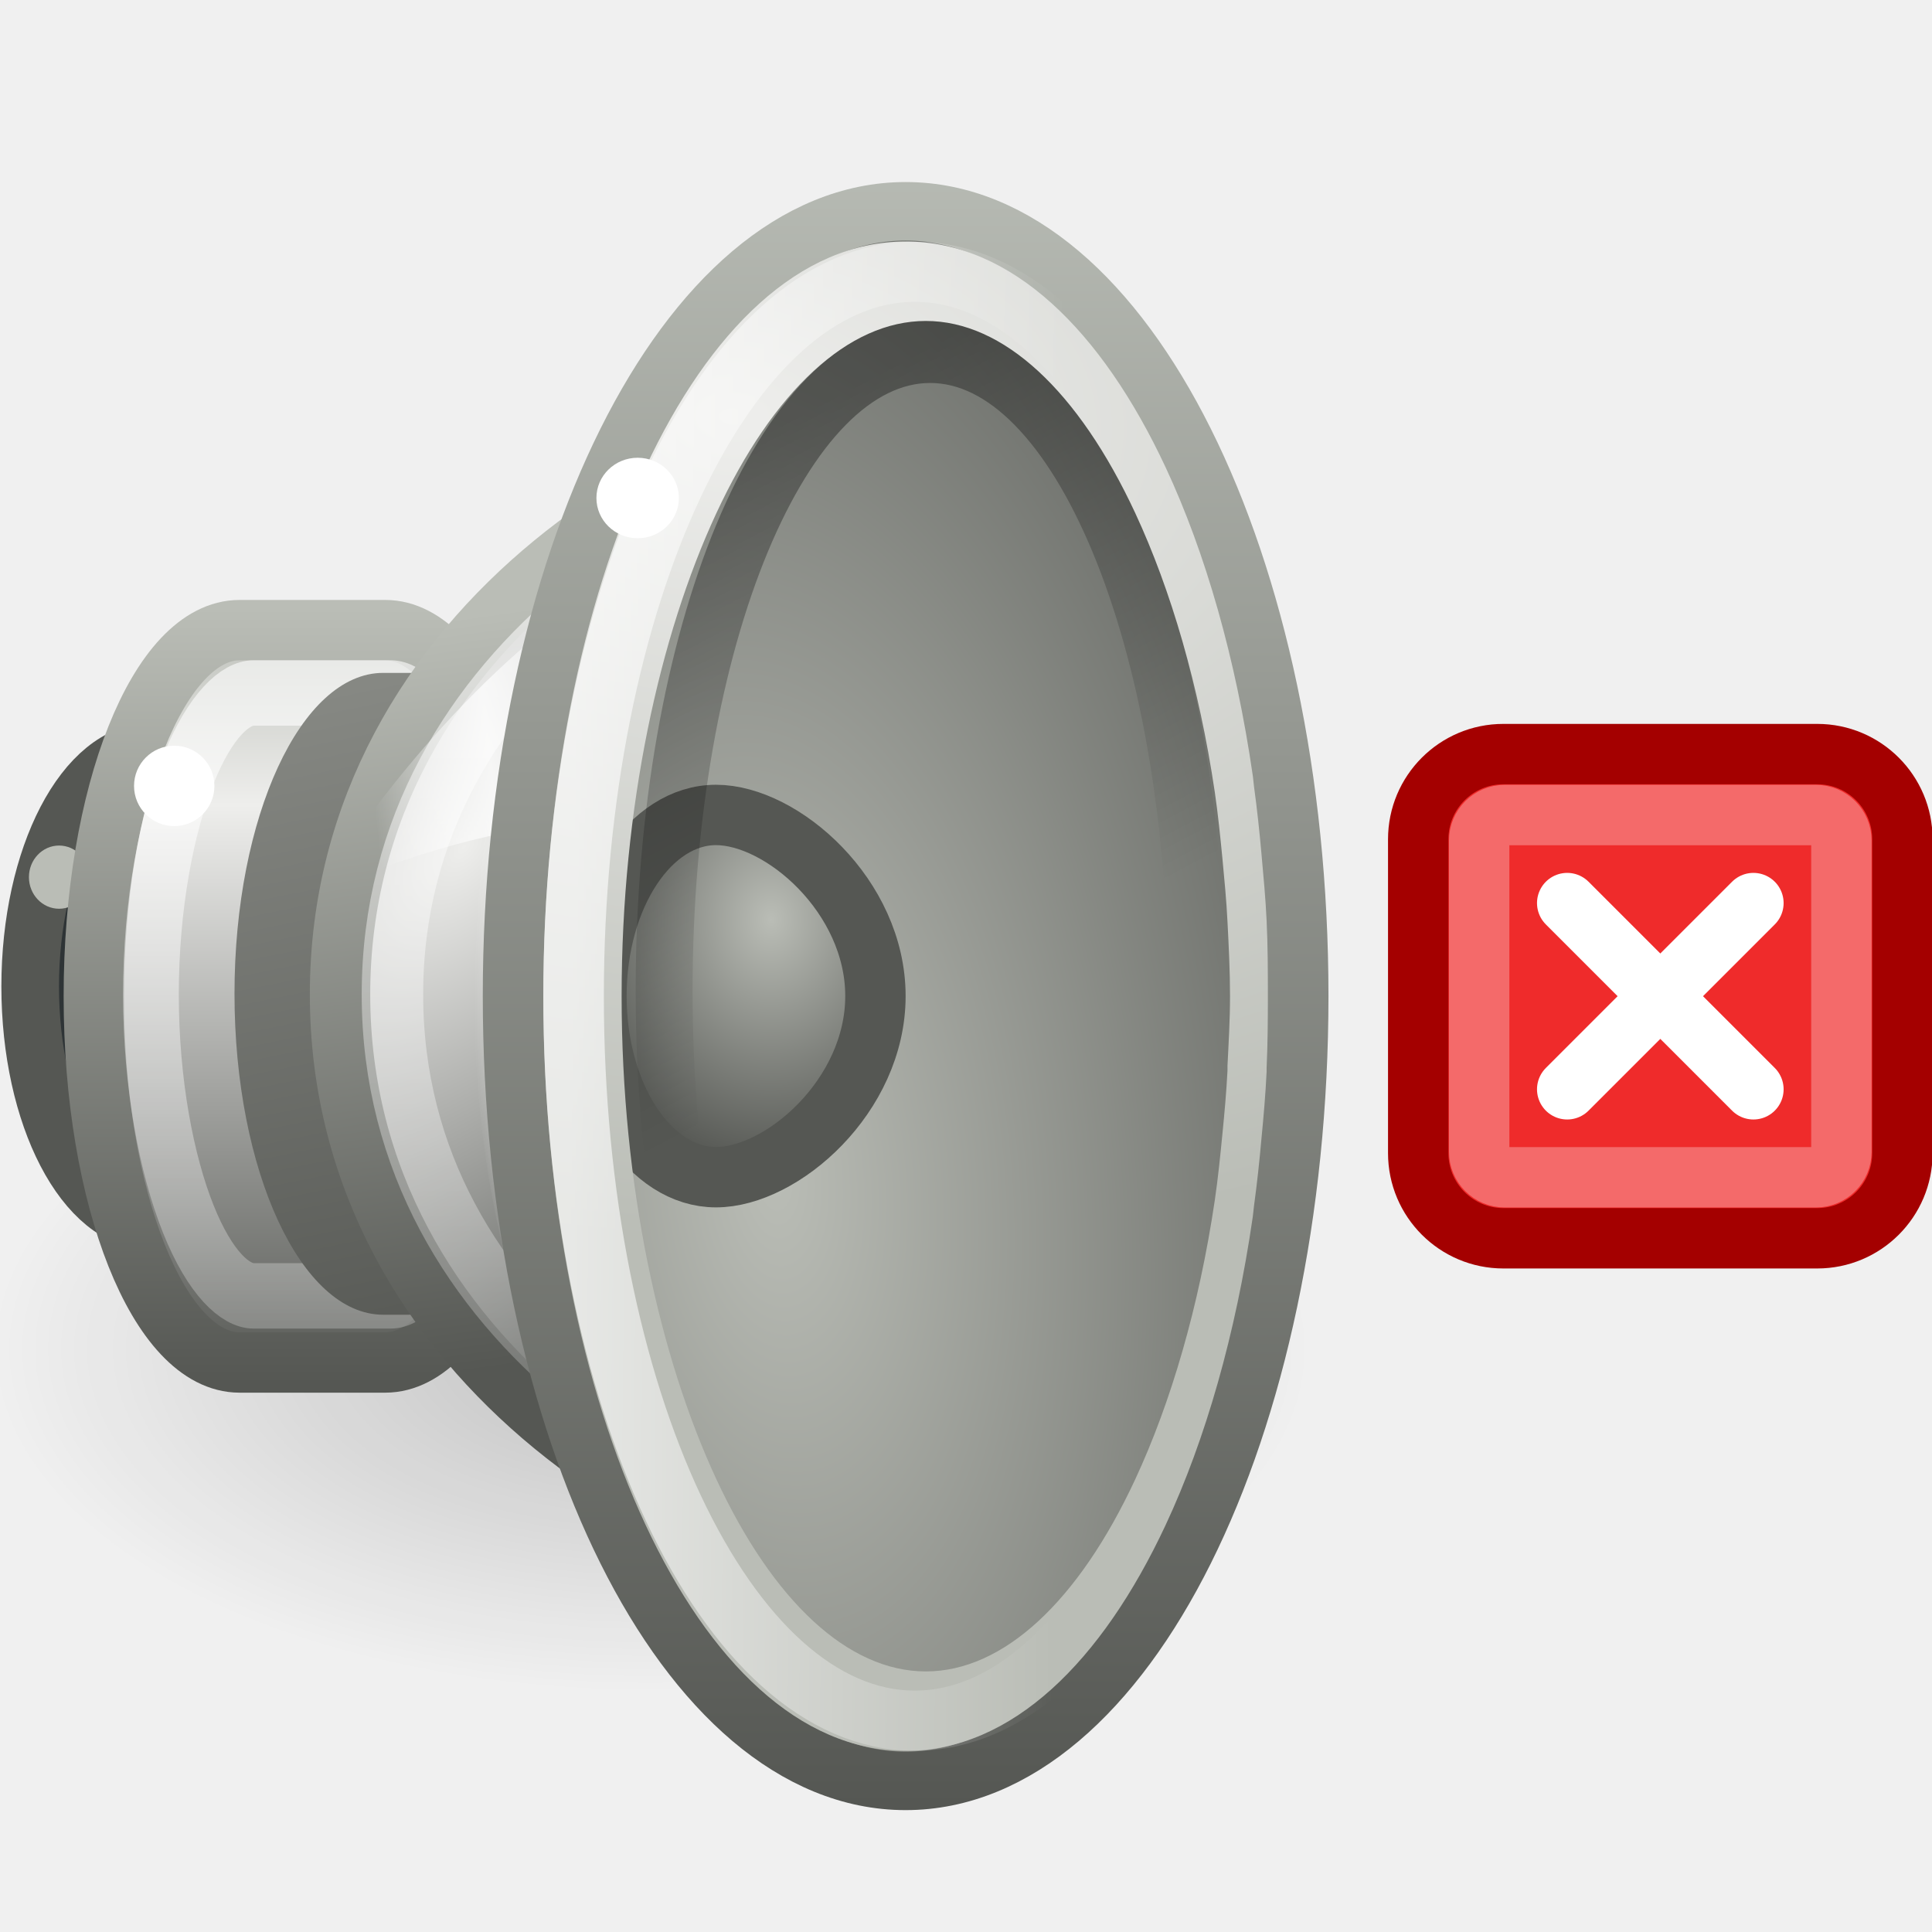
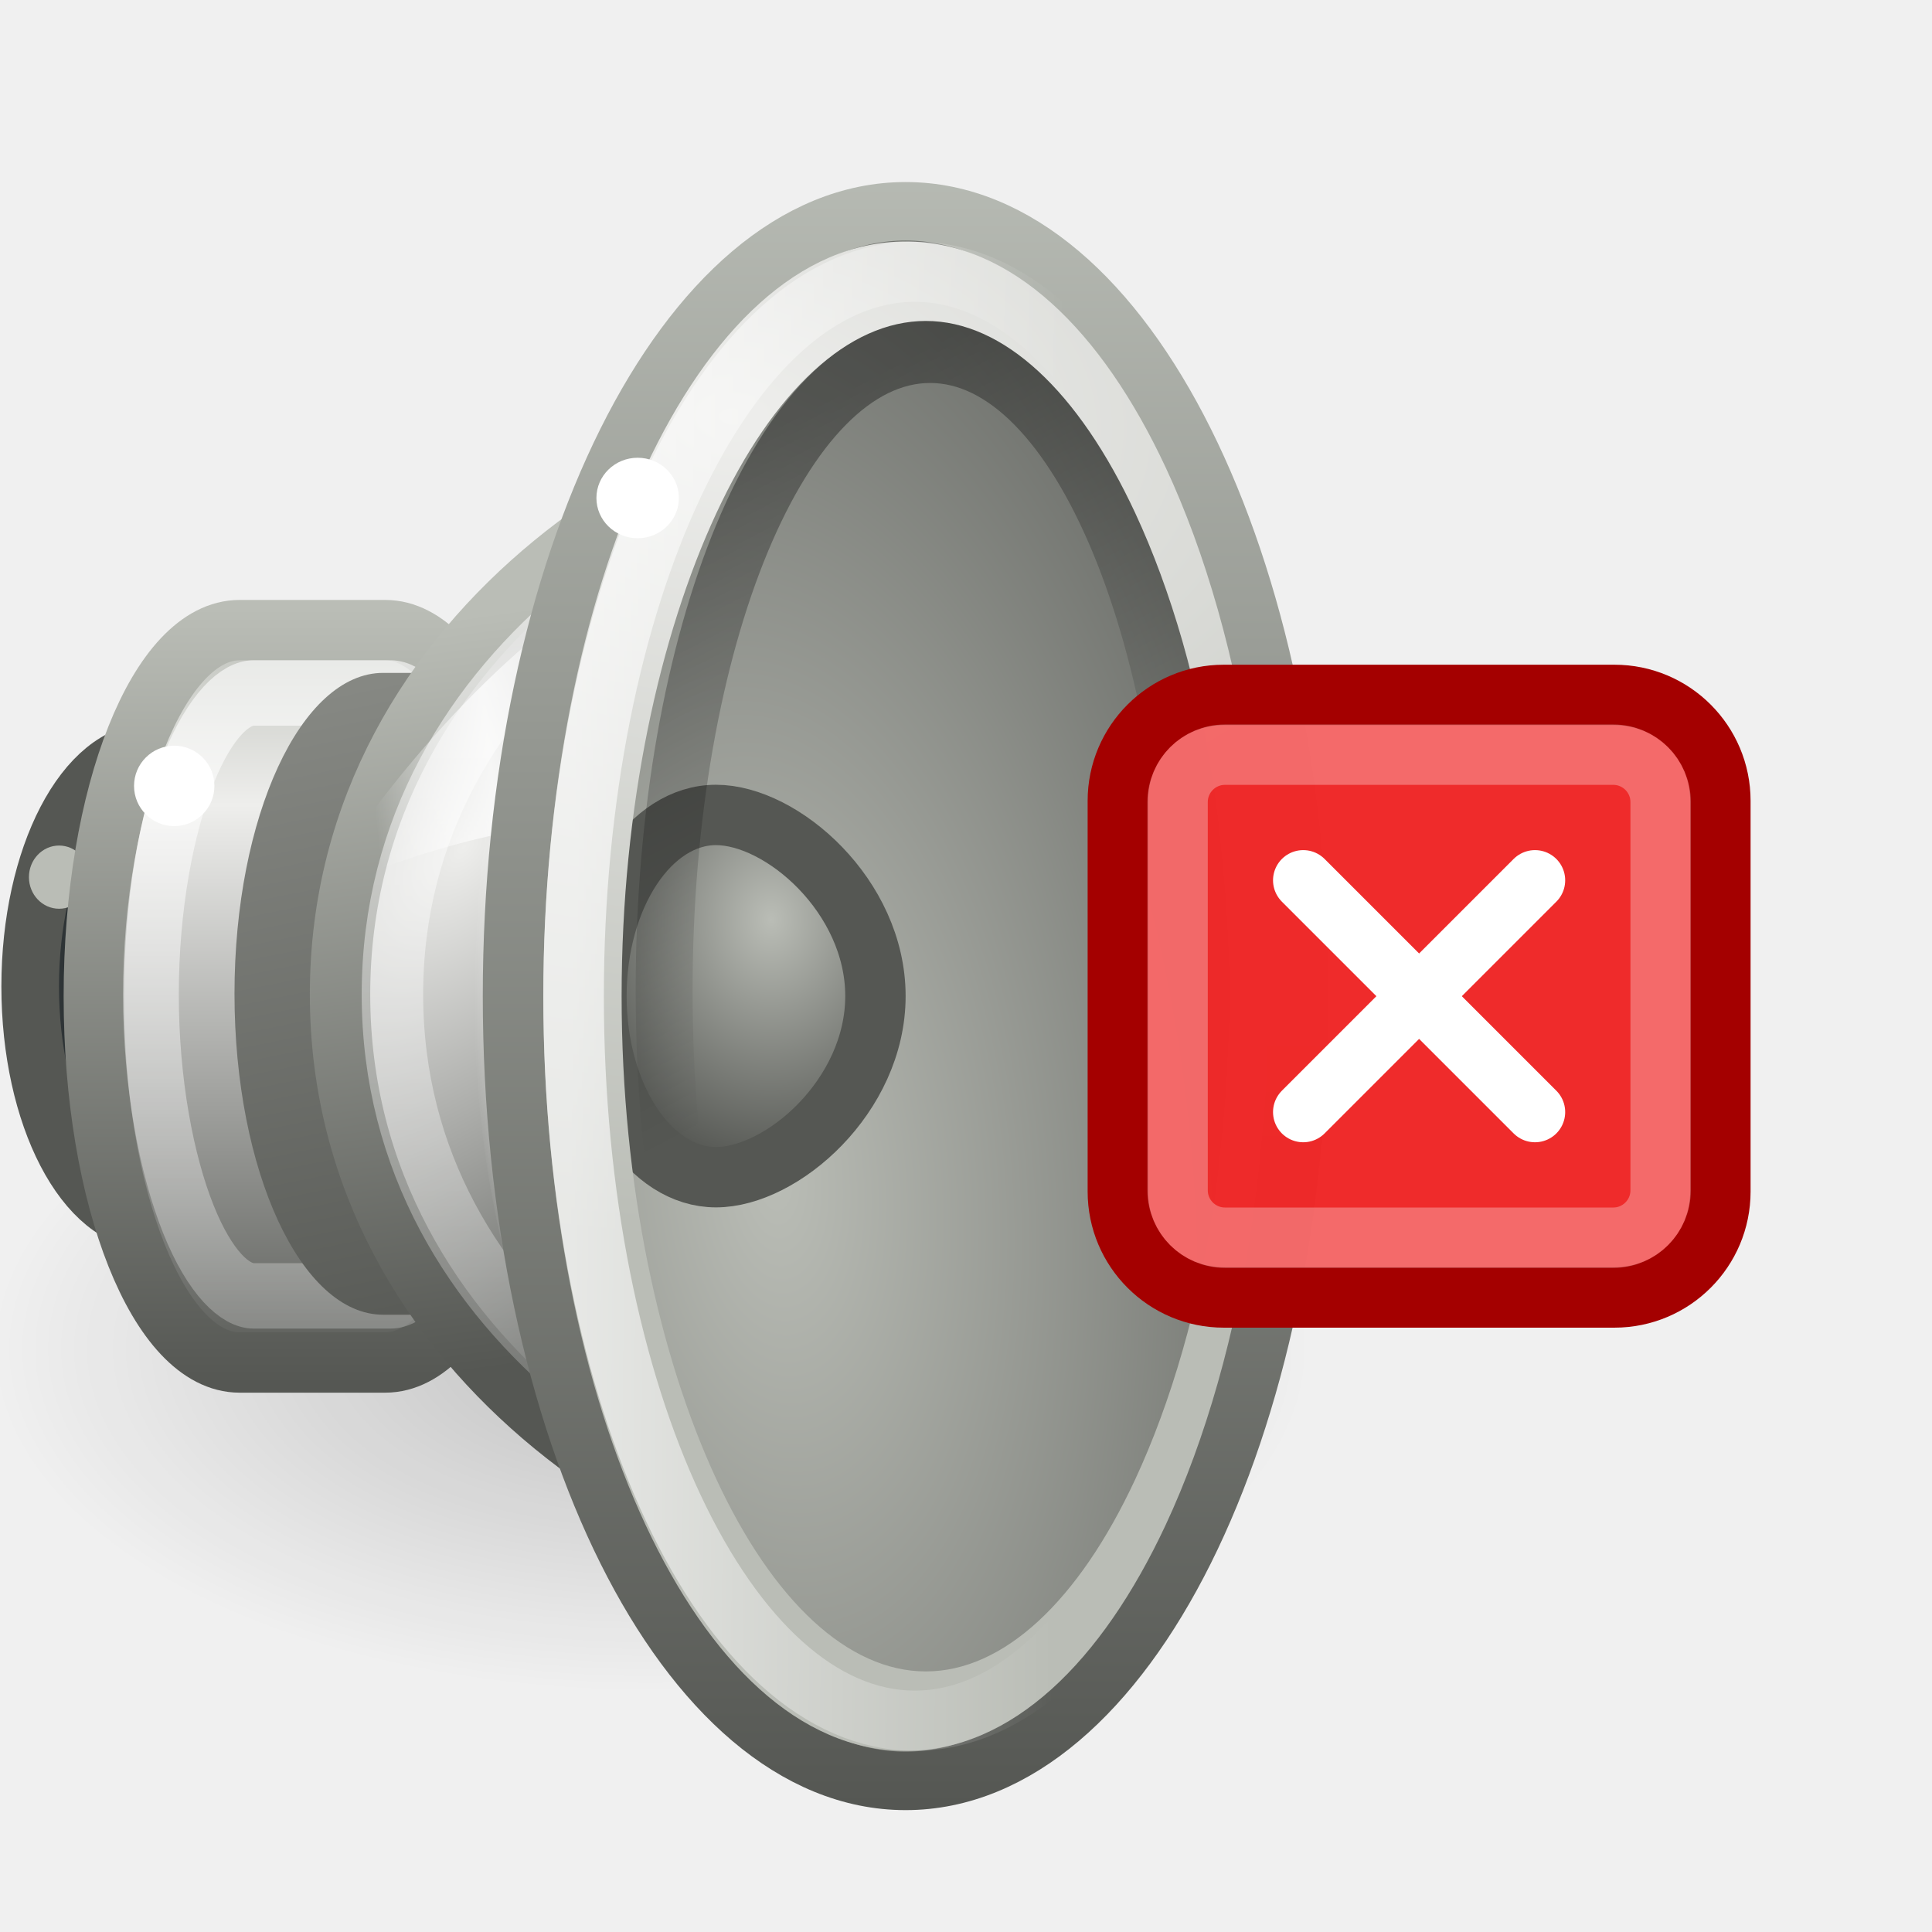
<svg xmlns="http://www.w3.org/2000/svg" xmlns:xlink="http://www.w3.org/1999/xlink" width="32" height="32" id="svg2" version="1.0">
  <defs id="defs4">
    <linearGradient id="linearGradient6700">
      <stop style="stop-color:#ffffff;stop-opacity:1;" offset="0" id="stop6702" />
      <stop style="stop-color:#ffffff;stop-opacity:0;" offset="1" id="stop6704" />
    </linearGradient>
    <linearGradient id="linearGradient6628">
      <stop style="stop-color:#000000;stop-opacity:1;" offset="0" id="stop6630" />
      <stop style="stop-color:#000000;stop-opacity:0;" offset="1" id="stop6632" />
    </linearGradient>
    <linearGradient id="linearGradient6546">
      <stop style="stop-color:#555753;stop-opacity:1;" offset="0" id="stop6548" />
      <stop style="stop-color:#888a85;stop-opacity:1" offset="1" id="stop6550" />
    </linearGradient>
    <linearGradient id="linearGradient6667">
      <stop id="stop6669" offset="0" style="stop-color:#babdb6;stop-opacity:1" />
      <stop id="stop6671" offset="1" style="stop-color:#555753;stop-opacity:1" />
    </linearGradient>
    <linearGradient id="linearGradient6651">
      <stop style="stop-color:#ffffff;stop-opacity:1;" offset="0" id="stop6653" />
      <stop style="stop-color:#ffffff;stop-opacity:0;" offset="1" id="stop6655" />
    </linearGradient>
    <linearGradient id="linearGradient6643">
      <stop style="stop-color:#555753;stop-opacity:1" offset="0" id="stop6645" />
      <stop style="stop-color:#d3d7cf;stop-opacity:1" offset="1" id="stop6647" />
    </linearGradient>
    <linearGradient id="linearGradient6633">
      <stop id="stop6635" offset="0" style="stop-color:#eeeeec;stop-opacity:1;" />
      <stop id="stop6637" offset="1" style="stop-color:#61635f;stop-opacity:1" />
    </linearGradient>
    <linearGradient id="linearGradient6627">
      <stop style="stop-color:#555753;stop-opacity:1" offset="0" id="stop6629" />
      <stop style="stop-color:#babdb6;stop-opacity:1" offset="1" id="stop6631" />
    </linearGradient>
    <linearGradient id="linearGradient6607">
      <stop style="stop-color:#eeeeec;stop-opacity:1" offset="0" id="stop6609" />
      <stop style="stop-color:#babdb6;stop-opacity:1" offset="1" id="stop6611" />
    </linearGradient>
    <linearGradient id="linearGradient6589">
      <stop style="stop-color:#babdb6;stop-opacity:1" offset="0" id="stop6591" />
      <stop style="stop-color:#555753;stop-opacity:1" offset="1" id="stop6593" />
    </linearGradient>
    <linearGradient id="linearGradient6573">
      <stop style="stop-color:#ffffff;stop-opacity:1;" offset="0" id="stop6575" />
      <stop style="stop-color:#ffffff;stop-opacity:0;" offset="1" id="stop6577" />
    </linearGradient>
    <linearGradient id="linearGradient6531">
      <stop style="stop-color:#ffffff;stop-opacity:1;" offset="0" id="stop6533" />
      <stop style="stop-color:#ffffff;stop-opacity:0;" offset="1" id="stop6535" />
    </linearGradient>
    <linearGradient id="linearGradient5533">
      <stop style="stop-color:#555753;stop-opacity:1" offset="0" id="stop5535" />
      <stop style="stop-color:#babdb6;stop-opacity:1" offset="1" id="stop5537" />
    </linearGradient>
    <linearGradient id="linearGradient21662">
      <stop id="stop21664" offset="0" style="stop-color:#3465a4;stop-opacity:0;" />
      <stop style="stop-color:#3465a4;stop-opacity:0;" offset="0.819" id="stop21666" />
      <stop id="stop21668" offset="1" style="stop-color:#3465a4;stop-opacity:1" />
    </linearGradient>
    <linearGradient id="linearGradient21644">
      <stop id="stop21646" offset="0" style="stop-color:#3465a4;stop-opacity:0;" />
      <stop style="stop-color:#3465a4;stop-opacity:0;" offset="0.735" id="stop21648" />
      <stop id="stop21650" offset="1" style="stop-color:#3465a4;stop-opacity:1" />
    </linearGradient>
    <linearGradient id="linearGradient21622">
      <stop style="stop-color:#3465a4;stop-opacity:0;" offset="0" id="stop21624" />
      <stop id="stop21630" offset="0.855" style="stop-color:#3465a4;stop-opacity:0;" />
      <stop style="stop-color:#3465a4;stop-opacity:1" offset="1" id="stop21626" />
    </linearGradient>
    <linearGradient id="linearGradient17123">
      <stop style="stop-color:black;stop-opacity:1;" offset="0" id="stop17125" />
      <stop style="stop-color:black;stop-opacity:0;" offset="1" id="stop17127" />
    </linearGradient>
    <linearGradient id="linearGradient9086">
      <stop id="stop9088" offset="0" style="stop-color:black;stop-opacity:1;" />
      <stop id="stop9090" offset="1" style="stop-color:black;stop-opacity:0;" />
    </linearGradient>
    <linearGradient id="linearGradient6387">
      <stop style="stop-color:white;stop-opacity:1;" offset="0" id="stop6389" />
      <stop style="stop-color:white;stop-opacity:0;" offset="1" id="stop6391" />
    </linearGradient>
    <linearGradient id="linearGradient6379">
      <stop style="stop-color:white;stop-opacity:0;" offset="0" id="stop6381" />
      <stop id="stop21606" offset="0.5" style="stop-color:white;stop-opacity:1;" />
      <stop style="stop-color:white;stop-opacity:0;" offset="1" id="stop6383" />
    </linearGradient>
    <linearGradient id="linearGradient2793">
      <stop style="stop-color:#babdb6;stop-opacity:1;" offset="0" id="stop2795" />
      <stop id="stop2801" offset="0.253" style="stop-color:#eeeeec;stop-opacity:1;" />
      <stop style="stop-color:#555753;stop-opacity:1" offset="1" id="stop2797" />
    </linearGradient>
    <linearGradient xlink:href="#linearGradient6387" id="linearGradient6393" x1="17.25" y1="18.812" x2="16.188" y2="32.629" gradientUnits="userSpaceOnUse" gradientTransform="translate(-28,0)" />
    <radialGradient xlink:href="#linearGradient9086" id="radialGradient8199" cx="7.14" cy="22.5" fx="7.14" fy="22.5" r="6" gradientTransform="matrix(1.914836,-0.506192,0.654838,2.477012,-48.62381,-29.61876)" gradientUnits="userSpaceOnUse" />
    <radialGradient xlink:href="#linearGradient21622" id="radialGradient21684" gradientUnits="userSpaceOnUse" cx="20.844" cy="21.844" fx="20.844" fy="21.844" r="2.906" />
    <radialGradient xlink:href="#linearGradient21662" id="radialGradient21686" gradientUnits="userSpaceOnUse" cx="20.844" cy="21.844" fx="20.844" fy="21.844" r="2.906" />
    <radialGradient xlink:href="#linearGradient21644" id="radialGradient21688" gradientUnits="userSpaceOnUse" cx="20.844" cy="21.844" fx="20.844" fy="21.844" r="2.906" />
    <radialGradient xlink:href="#linearGradient17123" id="radialGradient5502" gradientUnits="userSpaceOnUse" gradientTransform="matrix(1,0,0,0.330579,0,24.67693)" cx="11.402" cy="36.863" fx="11.402" fy="36.863" r="10.695" />
    <linearGradient xlink:href="#linearGradient6379" id="linearGradient5562" gradientUnits="userSpaceOnUse" gradientTransform="matrix(0.4438196,0,0,0.6657294,1.221436,-0.1724621)" x1="20.226" y1="20.334" x2="11.438" y2="21.75" />
    <radialGradient xlink:href="#linearGradient6633" id="radialGradient5566" gradientUnits="userSpaceOnUse" gradientTransform="matrix(0.47483,0.3476091,-0.6178487,0.7845551,14.8803,-3.972645)" cx="9.32" cy="18.817" fx="9.32" fy="18.817" r="12.5" />
    <linearGradient xlink:href="#linearGradient6627" id="linearGradient5568" gradientUnits="userSpaceOnUse" gradientTransform="matrix(0.6067847,0,0,0.5850349,1.687793,3.599996)" x1="7.75" y1="33.047" x2="4.643" y2="12.064" />
    <linearGradient xlink:href="#linearGradient6546" id="linearGradient5571" gradientUnits="userSpaceOnUse" gradientTransform="matrix(0.6657294,0,0,0.6657294,-46.71108,1.824726)" x1="80.693" y1="31.561" x2="77.125" y2="14" />
    <linearGradient xlink:href="#linearGradient2793" id="linearGradient5575" gradientUnits="userSpaceOnUse" gradientTransform="matrix(0.6033173,0,0,0.7135235,-43.99615,12.9344)" x1="78.5" y1="-4.007" x2="78.5" y2="14.001" />
    <linearGradient xlink:href="#linearGradient5533" id="linearGradient5577" gradientUnits="userSpaceOnUse" gradientTransform="matrix(0.6033173,0,0,0.7135235,-43.99615,12.9344)" x1="80.062" y1="14" x2="80.062" y2="-4.009" />
    <linearGradient xlink:href="#linearGradient6531" id="linearGradient5588" gradientUnits="userSpaceOnUse" x1="3.845" y1="15.561" x2="3.845" y2="39.884" />
    <linearGradient xlink:href="#linearGradient6573" id="linearGradient5590" gradientUnits="userSpaceOnUse" x1="12.198" y1="9.26" x2="12.198" y2="47.497" />
    <radialGradient xlink:href="#linearGradient6651" id="radialGradient5601" gradientUnits="userSpaceOnUse" gradientTransform="matrix(-0.2432942,0,0,-1.254313,25.2214,61.87064)" cx="23.987" cy="27.053" fx="23.987" fy="27.053" r="7.75" />
    <radialGradient xlink:href="#linearGradient6667" id="radialGradient5634" gradientUnits="userSpaceOnUse" gradientTransform="matrix(1.734627,-0.1698771,0.327755,3.617523,-27.42934,-73.69679)" cx="23.165" cy="30.233" fx="23.165" fy="30.233" r="8.189" />
    <linearGradient xlink:href="#linearGradient6643" id="linearGradient5636" gradientUnits="userSpaceOnUse" x1="33.431" y1="45.052" x2="33.431" y2="0.31" />
    <radialGradient xlink:href="#linearGradient6589" id="radialGradient5653" gradientUnits="userSpaceOnUse" gradientTransform="matrix(0.8503608,0,0,1.040261,-4.986019,-6.023687)" cx="20.884" cy="20.434" fx="20.884" fy="20.434" r="4" />
    <linearGradient xlink:href="#linearGradient6700" id="linearGradient5682" gradientUnits="userSpaceOnUse" x1="17.5" y1="25.587" x2="28.555" y2="25.699" />
    <radialGradient xlink:href="#linearGradient6607" id="radialGradient5684" gradientUnits="userSpaceOnUse" gradientTransform="matrix(2.667014,7.6972172e-2,0,-1.664497,-69.71198,74.88382)" cx="30.685" cy="42.261" fx="30.685" fy="42.261" r="8.228" />
    <linearGradient xlink:href="#linearGradient6628" id="linearGradient5686" gradientUnits="userSpaceOnUse" x1="23.238" y1="12.159" x2="29.893" y2="26.354" />
  </defs>
  <g id="layer3" style="display:none">
    <path style="opacity:0.83;fill:url(#radialGradient8199);fill-opacity:1;fill-rule:evenodd;stroke:none;stroke-width:1px;stroke-linecap:butt;stroke-linejoin:miter;stroke-opacity:1;display:inline" d="M -8.219,10.5 L -20.219,22.5 L -8.219,34.5 L -8.219,10.5 z " id="path7288" />
    <path style="opacity:0.768;fill:none;fill-opacity:1;fill-rule:evenodd;stroke:url(#linearGradient6393);stroke-width:1px;stroke-linecap:butt;stroke-linejoin:miter;stroke-opacity:1;display:inline" d="M -7,10.5 L -19,22.5 L -7,34.5 L -7,10.5 z " id="path2791" />
    <path style="opacity:0.633;fill:#fce94f;fill-opacity:1;fill-rule:evenodd;stroke:none;stroke-width:1px;stroke-linecap:butt;stroke-linejoin:miter;stroke-opacity:1;display:inline" id="path21580" d="M 19.375,9 C 19.201,9.053 19.069,9.197 19.031,9.375 C 18.328,11.954 16.604,12.962 14.344,14.469 C 12.083,15.976 9.359,17.943 7.062,22.281 C 6.995,22.419 6.995,22.581 7.062,22.719 C 9.359,27.057 12.083,29.024 14.344,30.531 C 16.604,32.038 18.328,33.046 19.031,35.625 C 19.111,35.846 19.333,35.982 19.566,35.952 C 19.799,35.922 19.979,35.734 20,35.5 L 20,9.5 C 20.005,9.343 19.936,9.192 19.813,9.094 C 19.69,8.995 19.527,8.961 19.375,9 z " transform="translate(-42,0)" />
    <path style="fill:none;fill-rule:evenodd;stroke:#000000;stroke-width:1px;stroke-linecap:butt;stroke-linejoin:miter;stroke-opacity:1;display:inline" d="M -47.5,22.5 L -20,-8 L -20,56 L -47.5,22.5 z " id="path21676" />
    <path style="opacity:1;fill:url(#radialGradient21684);fill-opacity:1;stroke:#204a87;stroke-width:0.125;stroke-linecap:round;stroke-linejoin:round;stroke-miterlimit:4;stroke-dasharray:none;stroke-dashoffset:1.2;stroke-opacity:1;display:inline" id="path21678" d="M 23.688 21.844 A 2.844 2.844 0 1 1  18,21.844 A 2.844 2.844 0 1 1  23.688 21.844 z" transform="matrix(7.990397,0,0,7.990397,-220.7725,-152.0403)" />
    <path style="opacity:1;fill:url(#radialGradient21686);fill-opacity:1;stroke:#204a87;stroke-width:0.181;stroke-linecap:round;stroke-linejoin:round;stroke-miterlimit:4;stroke-dasharray:none;stroke-dashoffset:1.2;stroke-opacity:1;display:inline" id="path21680" d="M 23.688 21.844 A 2.844 2.844 0 1 1  18,21.844 A 2.844 2.844 0 1 1  23.688 21.844 z" transform="matrix(5.528848,0,0,5.528848,-169.4646,-98.27085)" />
    <path style="opacity:1;fill:url(#radialGradient21688);fill-opacity:1;stroke:#204a87;stroke-width:0.292;stroke-linecap:round;stroke-linejoin:round;stroke-miterlimit:4;stroke-dasharray:none;stroke-dashoffset:1.2;stroke-opacity:1;display:inline" id="path21682" d="M 23.688 21.844 A 2.844 2.844 0 1 1  18,21.844 A 2.844 2.844 0 1 1  23.688 21.844 z" transform="matrix(3.418962,0,0,3.418962,-125.4867,-52.18304)" />
  </g>
  <g id="layer1" style="display:inline" />
  <g id="layer2">
    <path style="opacity:0.2;fill:url(#radialGradient5502);fill-opacity:1;stroke:none;stroke-width:1;stroke-linecap:round;stroke-linejoin:round;stroke-miterlimit:4;stroke-dasharray:none;stroke-dashoffset:1.2;stroke-opacity:1;display:inline" id="path16236" d="M 22.097 36.863 A 10.695 3.536 0 1 1  0.707,36.863 A 10.695 3.536 0 1 1  22.097 36.863 z" transform="matrix(1.022954,0,0,1.611047,-0.8904712,-37.04379)" />
    <path style="fill:#2e3436;fill-opacity:1;stroke:#555753;stroke-width:1.911;stroke-linecap:round;stroke-linejoin:miter;stroke-miterlimit:4;stroke-dasharray:none;stroke-dashoffset:0;stroke-opacity:1;display:inline" id="path5330" d="M 8 25 A 4 7 0 1 1  0,25 A 4 7 0 1 1  8 25 z" transform="matrix(0.499297,0,0,0.5483555,0.5,2.629601)" />
    <path style="fill:#babdb6;fill-opacity:1;stroke:none;stroke-width:1;stroke-linecap:round;stroke-linejoin:round;stroke-miterlimit:4;stroke-dasharray:none;stroke-dashoffset:1.2;stroke-opacity:1;display:inline" id="path6659" d="M 4.5 20.75 A 0.75 0.75 0 1 1  3,20.75 A 0.75 0.75 0 1 1  4.5 20.75 z" transform="matrix(0.6657294,0,0,0.697907,-1.517992,4.6713301e-2)" />
    <path style="fill:url(#linearGradient5575);fill-opacity:1;stroke:url(#linearGradient5577);stroke-width:1;stroke-linecap:round;stroke-linejoin:miter;stroke-miterlimit:4;stroke-dasharray:none;stroke-dashoffset:0;stroke-opacity:1;display:inline" d="M 3.968,10.437 C 2.635,10.437 1.554,13.154 1.554,16.502 C 1.554,19.85 2.635,22.567 3.968,22.567 L 6.381,22.567 C 7.713,22.567 8.794,19.85 8.794,16.502 C 8.794,13.154 7.713,10.437 6.381,10.437 L 3.968,10.437 z " id="path2766" />
    <path style="opacity:0.6;fill:none;fill-opacity:1;stroke:url(#linearGradient5588);stroke-width:1.628;stroke-linecap:round;stroke-linejoin:miter;stroke-miterlimit:4;stroke-dasharray:none;stroke-dashoffset:0;stroke-opacity:1;display:inline" id="path5556" d="M 5.5,14.5 C 4.974,14.5 4.234,15.046 3.594,16.406 C 2.954,17.767 2.5,19.782 2.5,22 C 2.5,24.218 2.954,26.233 3.594,27.594 C 4.234,28.954 4.974,29.5 5.5,29.5 L 9.5,29.5 C 10.026,29.5 10.766,28.954 11.406,27.594 C 12.046,26.233 12.5,24.218 12.5,22 C 12.5,19.782 12.046,17.767 11.406,16.406 C 10.766,15.046 10.026,14.5 9.5,14.5 L 5.5,14.5 z " transform="matrix(0.5669987,0,0,0.6657294,1.082503,1.824726)" />
    <path style="fill:url(#linearGradient5571);fill-opacity:1;stroke:none;stroke-width:1;stroke-linecap:round;stroke-linejoin:miter;stroke-miterlimit:4;stroke-dasharray:none;stroke-dashoffset:0;stroke-opacity:1;display:inline" d="M 6.346,11.145 C 4.987,11.145 3.884,13.526 3.884,16.46 C 3.884,19.394 4.987,21.776 6.346,21.776 L 6.77,21.776 C 8.128,21.776 9.231,19.394 9.231,16.46 C 9.231,13.526 8.128,11.145 6.77,11.145 L 6.346,11.145 z " id="path6556" />
    <path style="fill:url(#radialGradient5566);fill-opacity:1;stroke:url(#linearGradient5568);stroke-width:1;stroke-linecap:round;stroke-linejoin:miter;stroke-miterlimit:4;stroke-dasharray:none;stroke-dashoffset:0;stroke-opacity:1;display:inline" d="M 5.632,16.471 C 5.632,22.614 11.748,26.124 15.535,26.124 C 18.156,26.124 20.195,21.799 20.195,16.471 C 20.195,11.142 18.156,6.818 15.535,6.818 C 11.748,6.818 5.632,10.328 5.632,16.471 z " id="path1871" />
    <path style="opacity:0.734;fill:url(#linearGradient5562);fill-opacity:1;fill-rule:evenodd;stroke:none;stroke-width:1px;stroke-linecap:butt;stroke-linejoin:miter;stroke-opacity:1;display:inline" d="M 10.542,9.397 C 8.822,10.326 6.908,12.191 5.216,14.806 C 7.013,14.057 8.872,13.501 10.542,13.641 L 10.542,9.397 z " id="path6639" />
    <path style="opacity:0.586;fill:none;fill-opacity:1;stroke:url(#linearGradient5590);stroke-width:1.746;stroke-linecap:round;stroke-linejoin:miter;stroke-miterlimit:4;stroke-dasharray:none;stroke-dashoffset:0;stroke-opacity:1;display:inline" id="path6567" d="M 22.812,6.5 C 20.017,6.5 16.088,7.933 12.969,10.594 C 9.849,13.254 7.5,17.074 7.5,22 C 7.5,26.926 9.849,30.746 12.969,33.406 C 16.088,36.067 20.017,37.5 22.812,37.5 C 24.395,37.5 26.045,36.056 27.344,33.25 C 28.642,30.444 29.5,26.429 29.5,22 C 29.5,17.571 28.642,13.556 27.344,10.75 C 26.045,7.944 24.395,6.5 22.812,6.5 z " transform="matrix(0.5830281,0,0,0.5624205,2.12729,4.097523)" />
    <path style="fill:#ffffff;fill-opacity:1;stroke:none;stroke-width:1;stroke-linecap:round;stroke-linejoin:round;stroke-miterlimit:4;stroke-dasharray:none;stroke-dashoffset:1.2;stroke-opacity:1;display:inline" id="path6661" d="M 21.5 13.5 A 1 1 0 1 1  19.5,13.5 A 1 1 0 1 1  21.5 13.5 z" transform="matrix(0.6657294,0,0,0.6657294,-10.76169,4.029955)" />
    <path style="fill:url(#radialGradient5601);fill-opacity:1;stroke:none;stroke-width:0.878;stroke-linecap:round;stroke-linejoin:miter;stroke-miterlimit:4;stroke-dasharray:none;stroke-dashoffset:0;stroke-opacity:1;display:inline" id="path6649" d="M 33 27.938 A 7.75 16.562 0 1 1  17.5,27.938 A 7.75 16.562 0 1 1  33 27.938 z" transform="matrix(0.8804809,0,0,0.6842319,-7.555867,-2.617901)" />
    <path style="fill:url(#radialGradient5634);fill-opacity:1;stroke:url(#linearGradient5636);stroke-width:1.234;stroke-linecap:round;stroke-linejoin:miter;stroke-miterlimit:4;stroke-dasharray:none;stroke-dashoffset:0;stroke-opacity:1;display:inline" id="path1873" d="M 33 27.938 A 7.75 16.562 0 1 1  17.5,27.938 A 7.75 16.562 0 1 1  33 27.938 z" transform="matrix(0.8370499,0,0,0.7848545,-6.135509,-5.429039)" />
    <path style="fill:url(#radialGradient5653);fill-opacity:1;stroke:#555753;stroke-width:1;stroke-linecap:round;stroke-linejoin:miter;stroke-miterlimit:4;stroke-dashoffset:0;stroke-opacity:1;display:inline" d="M 14.5,16.498 C 14.5,18.154 12.952,19.498 11.859,19.498 C 10.766,19.498 9.879,18.154 9.879,16.498 C 9.879,14.842 10.766,13.498 11.859,13.498 C 12.952,13.498 14.5,14.842 14.5,16.498 z " id="path3672" />
    <path style="opacity:0.366;fill:none;fill-opacity:1;stroke:url(#linearGradient5686);stroke-width:1.658;stroke-linecap:round;stroke-linejoin:miter;stroke-miterlimit:4;stroke-dasharray:none;stroke-dashoffset:0;stroke-opacity:1;display:inline" id="path6615" d="M 33 27.938 A 7.75 16.562 0 1 1  17.5,27.938 A 7.75 16.562 0 1 1  33 27.938 z" transform="matrix(0.5685484,0,0,0.6396227,1.050403,-1.463208)" />
    <path style="fill:url(#radialGradient5684);fill-opacity:1;stroke:none;stroke-width:0.903;stroke-linecap:round;stroke-linejoin:miter;stroke-miterlimit:4;stroke-dasharray:none;stroke-dashoffset:0;stroke-opacity:1;display:inline" d="M 15,4 C 13.239,4 11.75,5.48 10.693,7.742 C 9.637,10.003 9,13.099 9,16.5 C 9,19.901 9.637,22.997 10.693,25.258 C 11.75,27.52 13.239,29 15,29 C 16.761,29 18.25,27.52 19.307,25.258 C 19.967,23.845 20.469,22.093 20.749,20.16 C 20.758,20.099 20.762,20.036 20.77,19.975 C 20.821,19.602 20.861,19.23 20.895,18.844 C 20.93,18.484 20.961,18.125 20.979,17.754 C 20.98,17.734 20.978,17.713 20.979,17.692 C 20.997,17.3 21,16.902 21,16.5 C 21,16.076 20.999,15.658 20.979,15.246 C 20.962,14.88 20.927,14.513 20.895,14.156 C 20.861,13.77 20.821,13.398 20.77,13.025 C 20.761,12.963 20.759,12.903 20.749,12.84 C 20.469,10.907 19.967,9.155 19.307,7.742 C 18.25,5.48 16.761,4 15,4 z M 15.334,5.316 C 16.62,5.316 17.864,6.477 18.805,8.502 C 19.393,9.768 19.86,11.355 20.122,13.128 C 20.174,13.483 20.211,13.849 20.247,14.218 C 20.279,14.564 20.314,14.911 20.331,15.266 C 20.352,15.675 20.373,16.08 20.373,16.5 C 20.373,16.892 20.35,17.27 20.331,17.651 C 20.33,17.678 20.332,17.707 20.331,17.734 C 20.313,18.087 20.281,18.44 20.247,18.782 C 20.211,19.151 20.174,19.517 20.122,19.872 C 19.86,21.645 19.393,23.232 18.805,24.498 C 17.864,26.523 16.62,27.684 15.334,27.684 C 14.049,27.684 12.805,26.523 11.864,24.498 C 10.923,22.472 10.296,19.636 10.296,16.5 C 10.296,13.364 10.923,10.528 11.864,8.502 C 12.805,6.477 14.049,5.316 15.334,5.316 z " id="path6605" />
    <path style="fill:#ffffff;fill-opacity:1;stroke:none;stroke-width:1;stroke-linecap:round;stroke-linejoin:round;stroke-miterlimit:4;stroke-dasharray:none;stroke-dashoffset:1.2;stroke-opacity:1;display:inline" id="path5501" d="M 21.5 13.5 A 1 1 0 1 1  19.5,13.5 A 1 1 0 1 1  21.5 13.5 z" transform="matrix(0.6828568,0,0,0.6666231,-3.437136,-0.7510426)" />
    <path style="opacity:0.655;fill:none;fill-opacity:1;stroke:url(#linearGradient5682);stroke-width:1.376;stroke-linecap:round;stroke-linejoin:miter;stroke-miterlimit:4;stroke-dasharray:none;stroke-dashoffset:0;stroke-opacity:1;display:inline" id="path6698" d="M 33 27.938 A 7.75 16.562 0 1 1  17.5,27.938 A 7.75 16.562 0 1 1  33 27.938 z" transform="matrix(0.7293087,0,0,0.7245283,-3.262903,-3.741509)" />
-     <g id="g7081" transform="matrix(0.8019794,0,0,0.8019799,-10.59403,-4.75247)">
-       <rect ry="1.759" rx="1.759" y="21.5" x="42.5" height="10" width="10" id="rect7069" style="opacity:1;fill:#ef2929;fill-opacity:0.985;fill-rule:evenodd;stroke:#a40000;stroke-width:1.247;stroke-linecap:square;stroke-linejoin:round;stroke-miterlimit:10.433;stroke-dasharray:none;stroke-opacity:1" />
+     <g id="g7081" transform="matrix(0.9980467,0,0,0.9980473,-23.90227,-9.948255)">
+       <rect ry="1.759" rx="1.759" y="21.5" x="42.5" height="10" width="10" id="rect7069" style="opacity:1;fill:#ef2929;fill-opacity:0.985;fill-rule:evenodd;stroke:#a40000;stroke-width:1.002;stroke-linecap:square;stroke-linejoin:round;stroke-miterlimit:10.433;stroke-dasharray:none;stroke-opacity:1" />
      <g transform="matrix(0.7692308,0,0,0.7692308,2.5,6.115385)" id="g7075">
-         <path style="fill:none;fill-rule:evenodd;stroke:#ffffff;stroke-width:1.621;stroke-linecap:round;stroke-linejoin:miter;stroke-miterlimit:4;stroke-dasharray:none;stroke-opacity:1" d="M 56,24 L 61,29" id="path7071" />
-         <path style="fill:none;fill-rule:evenodd;stroke:#ffffff;stroke-width:1.621;stroke-linecap:round;stroke-linejoin:miter;stroke-miterlimit:4;stroke-dasharray:none;stroke-opacity:1" d="M 56,29 L 61,24" id="path7073" />
+         <path style="fill:none;fill-rule:evenodd;stroke:#ffffff;stroke-width:1.303;stroke-linecap:round;stroke-linejoin:miter;stroke-miterlimit:4;stroke-dasharray:none;stroke-opacity:1" d="M 56,24 L 61,29" id="path7071" />
+         <path style="fill:none;fill-rule:evenodd;stroke:#ffffff;stroke-width:1.303;stroke-linecap:round;stroke-linejoin:miter;stroke-miterlimit:4;stroke-dasharray:none;stroke-opacity:1" d="M 56,29 L 61,24" id="path7073" />
      </g>
-       <rect ry="0.527" rx="0.527" y="22.759" x="43.759" height="7.481" width="7.481" id="rect7079" style="opacity:0.3;fill:none;fill-opacity:0.985;fill-rule:evenodd;stroke:#ffffff;stroke-width:1.247;stroke-linecap:square;stroke-linejoin:round;stroke-miterlimit:10.433;stroke-dasharray:none;stroke-opacity:1" />
+       <rect ry="0.786" rx="0.786" y="22.492" x="43.492" height="8.016" width="8.016" id="rect7079" style="opacity:0.3;fill:none;fill-opacity:0.985;fill-rule:evenodd;stroke:#ffffff;stroke-width:1.002;stroke-linecap:square;stroke-linejoin:round;stroke-miterlimit:10.433;stroke-dasharray:none;stroke-opacity:1" />
    </g>
  </g>
</svg>
